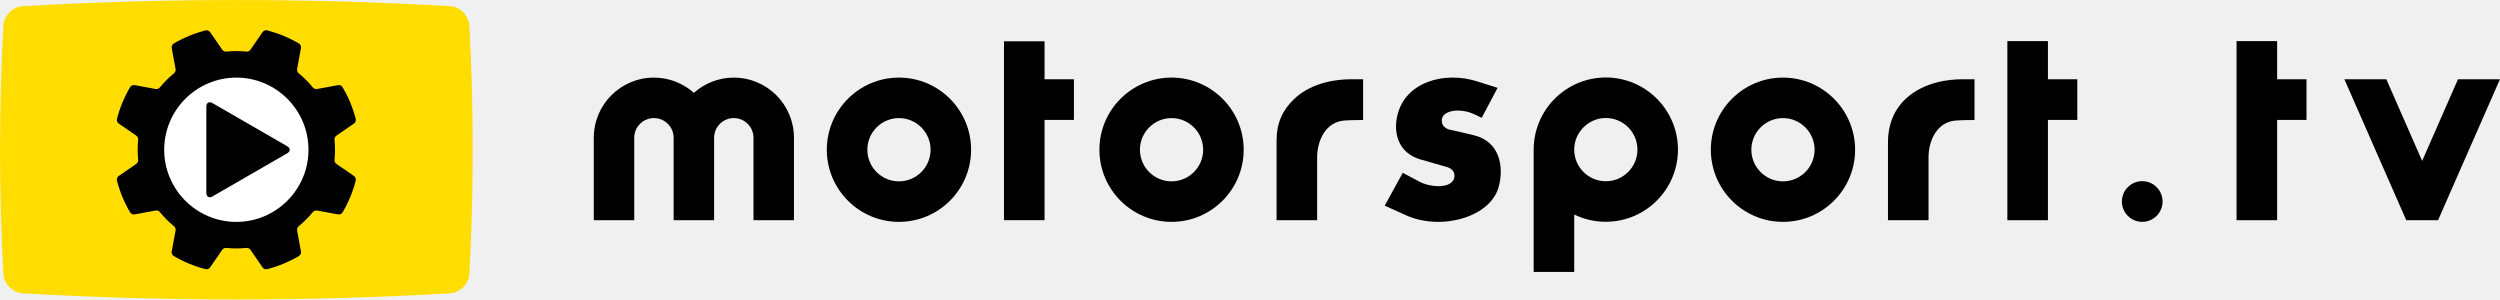
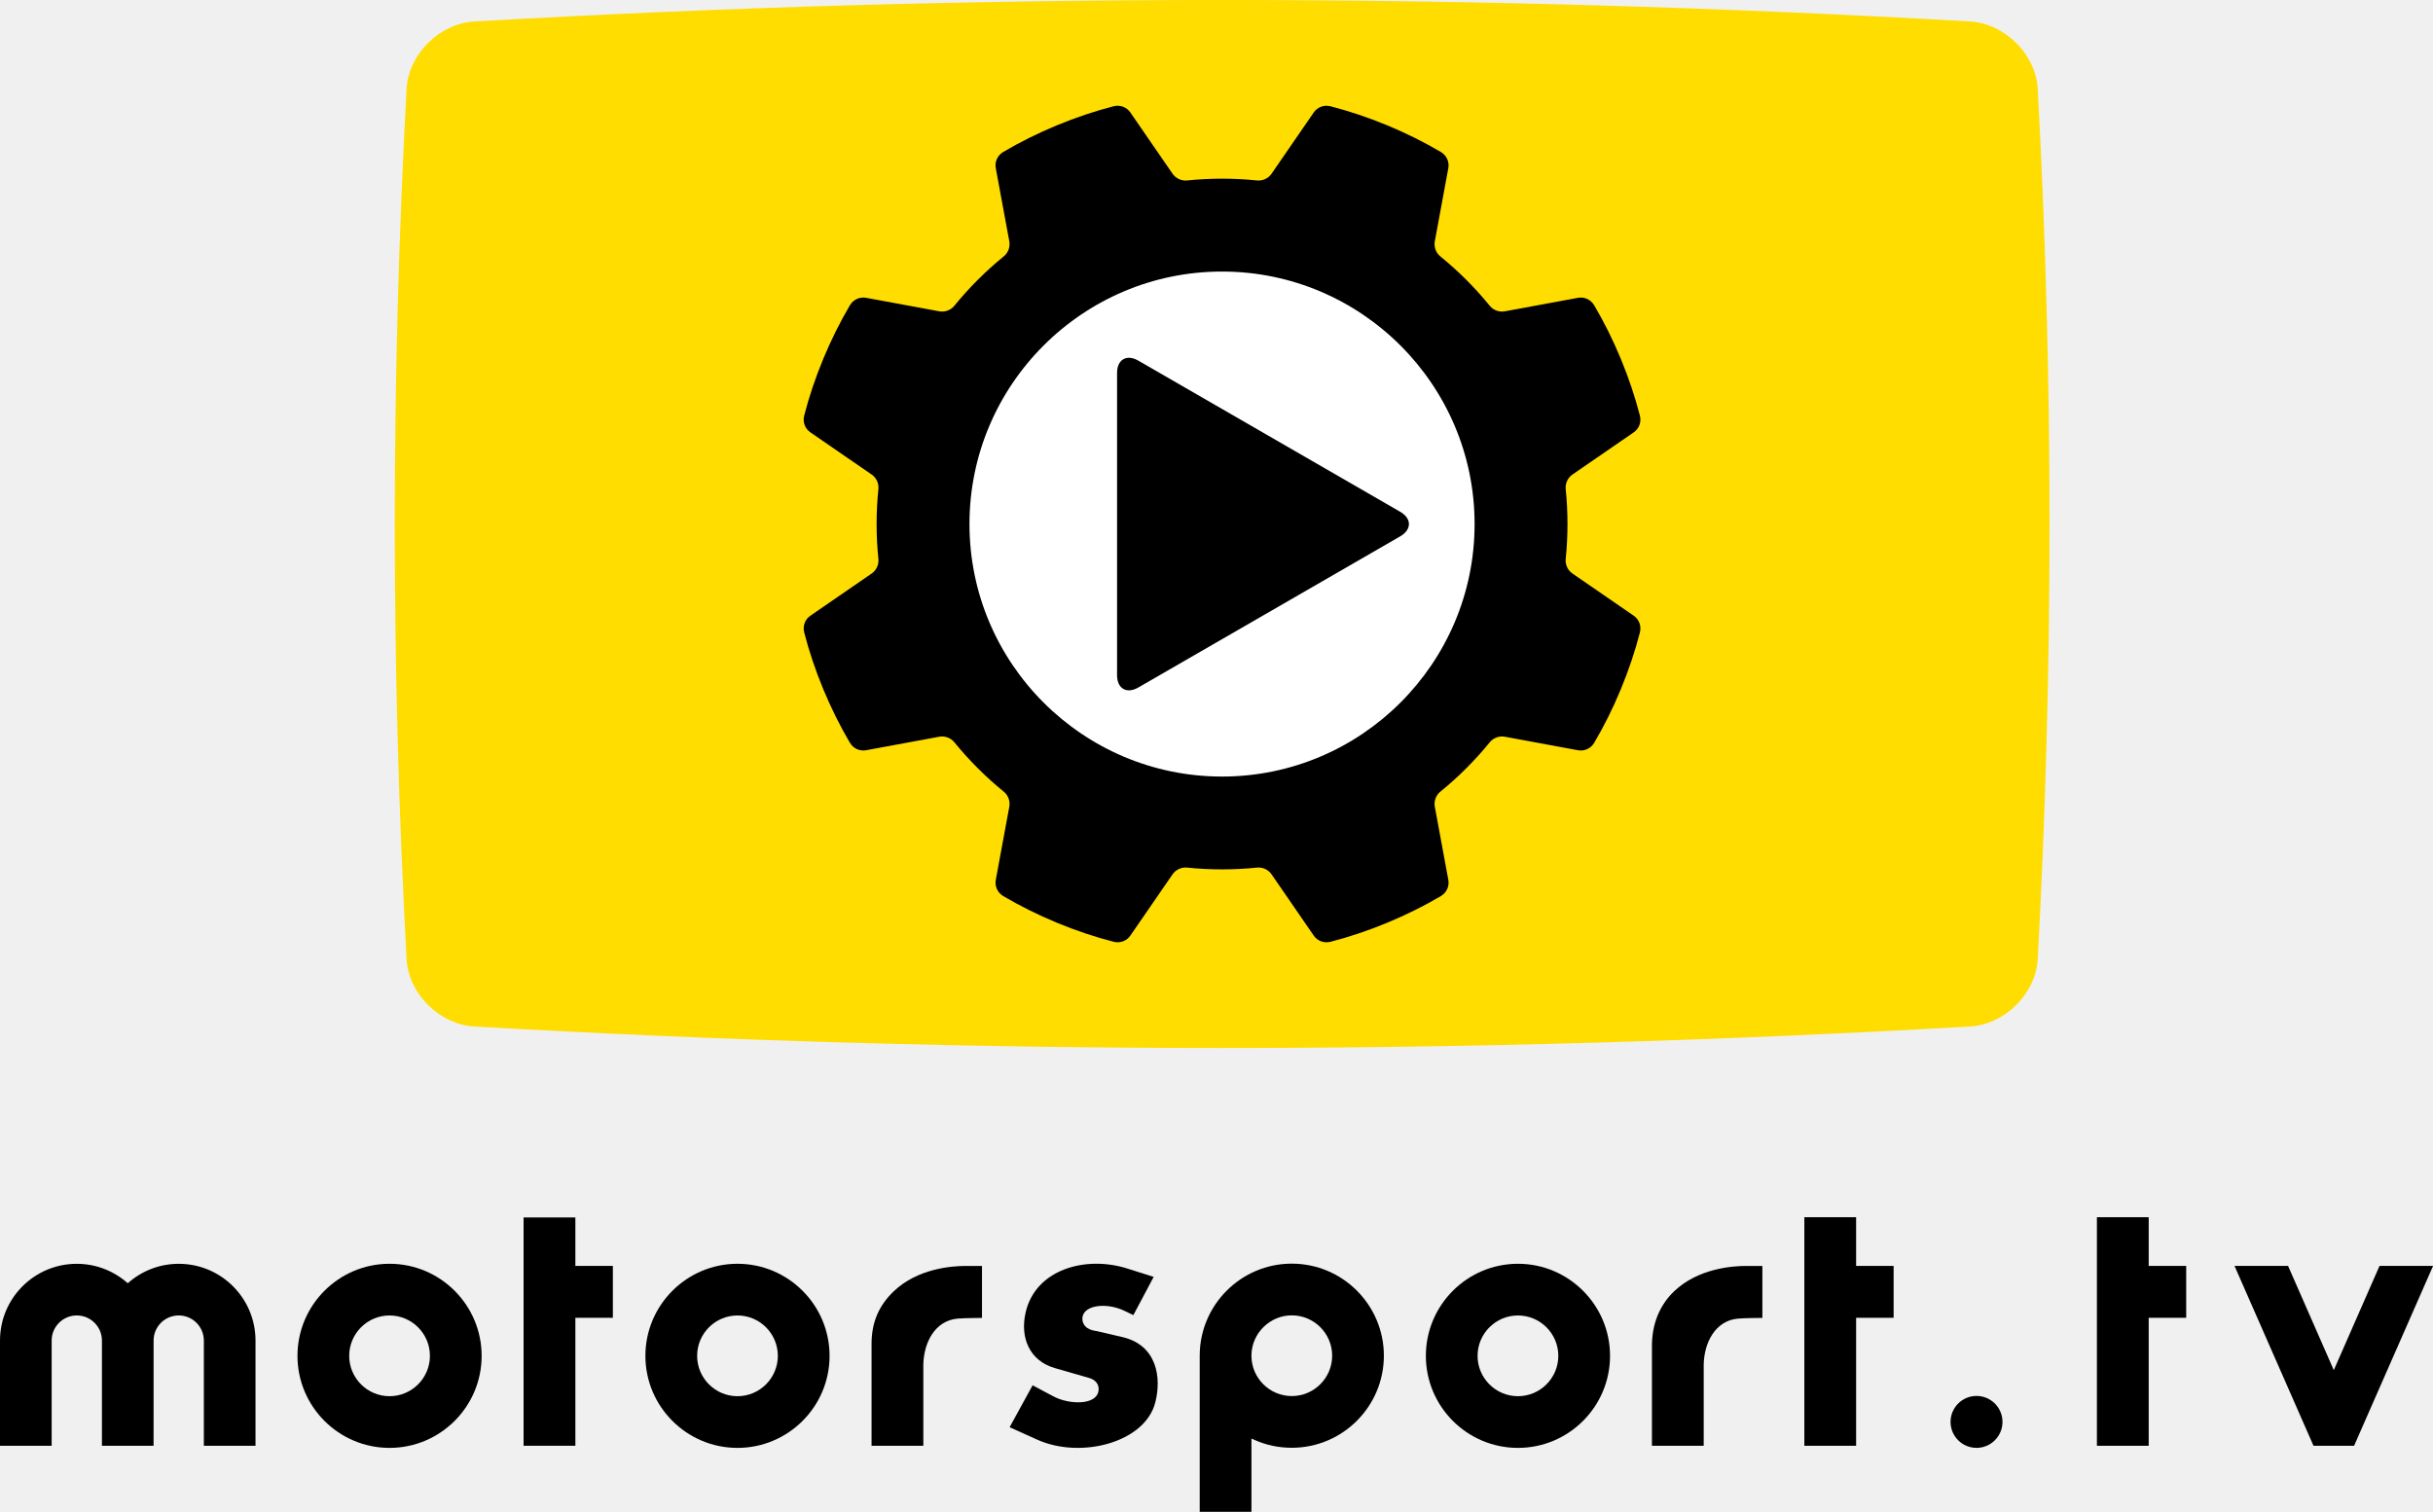
- <svg xmlns="http://www.w3.org/2000/svg" id="svg2" width="946.18" height="113.33" version="1.1" viewBox="0 0 946.18 113.33" xml:space="preserve">
-   <defs id="defs6">
-     <clipPath id="clipPath18">
-       <path id="path16" d="m0 612h792v-612h-792z" />
-     </clipPath>
-   </defs>
-   <g id="g10" transform="matrix(1.3333 0 0 -1.3333 -54.589 464.67)">
-     <g id="g12">
-       <g id="g14" clip-path="url(#clipPath18)">
-         <g id="g20" transform="translate(168.74 265.25)">
-           <path id="path22" d="m0 0c-40.519-2.327-80.882-2.327-121.4 0-2.792 0.201-5.25 2.649-5.43 5.422-1.279 23.618-1.28 47.042 0 70.665 0.18 2.773 2.638 5.221 5.43 5.422 40.523 2.327 80.886 2.327 121.4 0 2.792-0.201 5.25-2.649 5.431-5.422 1.279-23.623 1.279-47.047 0-70.665-0.181-2.773-2.639-5.221-5.431-5.422" fill="#fd0" />
-         </g>
-         <g id="g24" transform="translate(116.83 272.12)">
-           <path id="path26" d="m0 0c-0.541-0.139-1.076 0.072-1.374 0.515 0 0-3.165 4.608-3.419 4.967-0.253 0.359-0.702 0.577-1.149 0.536-1.882-0.195-3.796-0.198-5.712-1e-3 -0.448 0.041-0.896-0.176-1.149-0.535-0.254-0.359-3.419-4.967-3.419-4.967-0.298-0.443-0.833-0.654-1.374-0.515-1.492 0.383-3.047 0.902-4.596 1.544s-3.015 1.374-4.342 2.158c-0.48 0.284-0.71 0.811-0.607 1.336 0 0 1.02 5.497 1.095 5.93 0.074 0.433-0.089 0.903-0.434 1.191-1.469 1.193-2.824 2.544-4.04 4.039-0.287 0.344-0.757 0.508-1.19 0.434-0.433-0.075-5.93-1.095-5.93-1.095-0.524-0.103-1.052 0.127-1.336 0.607-0.784 1.326-1.516 2.793-2.158 4.342s-1.161 3.104-1.544 4.596c-0.139 0.541 0.072 1.076 0.515 1.374 0 0 4.608 3.165 4.967 3.419 0.359 0.253 0.576 0.701 0.535 1.149-0.197 1.916-0.194 3.83 1e-3 5.712 0.041 0.447-0.177 0.895-0.536 1.149s-4.967 3.419-4.967 3.419c-0.443 0.298-0.654 0.833-0.515 1.374 0.383 1.492 0.902 3.046 1.544 4.596 0.642 1.549 1.374 3.015 2.158 4.341 0.284 0.481 0.812 0.71 1.336 0.608 0 0 5.497-1.021 5.93-1.095s0.903 0.089 1.19 0.434c1.216 1.495 2.572 2.845 4.04 4.039 0.345 0.287 0.508 0.758 0.434 1.191-0.075 0.433-1.095 5.929-1.095 5.929-0.103 0.525 0.127 1.052 0.607 1.337 1.326 0.784 2.793 1.516 4.342 2.158 1.549 0.641 3.104 1.16 4.596 1.544 0.541 0.139 1.076-0.072 1.374-0.516 0 0 3.165-4.608 3.419-4.966 0.253-0.359 0.701-0.577 1.149-0.536 1.882 0.194 3.796 0.198 5.712 1e-3 0.447-0.041 0.896 0.176 1.149 0.534 0.254 0.359 3.419 4.967 3.419 4.967 0.298 0.444 0.833 0.655 1.374 0.516 1.492-0.384 3.046-0.903 4.596-1.544 1.549-0.642 3.015-1.374 4.341-2.158 0.481-0.285 0.711-0.812 0.608-1.337 0 0-1.021-5.496-1.095-5.929s0.089-0.904 0.434-1.191c1.468-1.194 2.824-2.544 4.04-4.039 0.287-0.345 0.757-0.509 1.19-0.434 0.433 0.074 5.929 1.095 5.929 1.095 0.525 0.103 1.052-0.127 1.337-0.608 0.784-1.326 1.516-2.792 2.158-4.341 0.641-1.55 1.16-3.104 1.544-4.596 0.139-0.541-0.072-1.076-0.516-1.374 0 0-4.608-3.165-4.966-3.419-0.359-0.254-0.576-0.702-0.535-1.149 0.197-1.916 0.193-3.83-1e-3 -5.712-0.041-0.448 0.177-0.896 0.536-1.149 0.358-0.254 4.966-3.419 4.966-3.419 0.444-0.298 0.655-0.833 0.516-1.374-0.384-1.492-0.903-3.047-1.544-4.596-0.642-1.55-1.374-3.016-2.158-4.342-0.284-0.48-0.812-0.71-1.336-0.607 0 0-5.497 1.02-5.93 1.095-0.433 0.074-0.903-0.09-1.19-0.434-1.216-1.495-2.572-2.846-4.04-4.039-0.345-0.288-0.508-0.758-0.434-1.191s1.095-5.93 1.095-5.93c0.102-0.525-0.127-1.052-0.608-1.336-1.326-0.784-2.792-1.516-4.341-2.158-1.55-0.642-3.104-1.161-4.596-1.544" />
-         </g>
-         <g id="g28" transform="translate(108.03 326.48)">
-           <path id="path30" d="m0 0c-11.293 0-20.479-9.186-20.479-20.479s9.186-20.479 20.479-20.479 20.479 9.186 20.479 20.479-9.186 20.479-20.479 20.479" fill="#fff" />
-         </g>
-         <g id="g32" transform="translate(122.47 307)">
-           <path id="path34" d="m0 0c0.953-0.55 0.953-1.45 0-2l-21.22-12.251c-0.953-0.55-1.732-0.1-1.732 1v24.502c0 1.1 0.779 1.55 1.732 1z" />
-         </g>
-         <g id="g36" transform="translate(337.45 336.79)">
-           <path id="path38" d="m0 0h-11.517v-50.782h11.517v28.463h8.338v11.54h-8.338z" />
-         </g>
-         <g id="g40" transform="translate(296.12 297.03)">
-           <path id="path42" d="m0 0c-4.95 0-8.972 4.032-8.972 8.976 0 4.95 4.022 8.982 8.972 8.982 4.953 0 8.979-4.032 8.979-8.982 0-4.944-4.026-8.976-8.979-8.976m0 29.456c-11.293 0-20.477-9.188-20.477-20.48 0-11.293 9.184-20.474 20.477-20.474 11.296 0 20.48 9.181 20.48 20.474 0 11.292-9.184 20.48-20.48 20.48" />
-         </g>
-         <g id="g44" transform="translate(373.5 297.03)">
-           <path id="path46" d="m0 0c-4.953 0-8.976 4.032-8.976 8.976 0 4.95 4.023 8.982 8.976 8.982 4.95 0 8.972-4.032 8.972-8.982 0-4.944-4.022-8.976-8.972-8.976m0 29.456c-11.296 0-20.48-9.188-20.48-20.48 0-11.293 9.184-20.474 20.48-20.474 11.293 0 20.477 9.181 20.477 20.474 0 11.292-9.184 20.48-20.477 20.48" />
-         </g>
-         <g id="g48" transform="translate(249.24 326.48)">
-           <path id="path50" d="m0 0c-4.354 0-8.318-1.643-11.335-4.325-3.017 2.682-6.981 4.325-11.335 4.325-9.431 0-17.076-7.645-17.076-17.076v-23.405h11.488v23.405c0 3.085 2.503 5.588 5.588 5.588 3.088 0 5.591-2.503 5.591-5.588v-23.405h11.485l6e-3 23.405c0 3.085 2.5 5.588 5.588 5.588 3.085 0 5.588-2.503 5.588-5.588v-23.405h11.488v23.405c0 9.431-7.645 17.076-17.076 17.076" />
-         </g>
-         <g id="g52" transform="translate(408.25 320.37)">
-           <path id="path54" d="m0 0c-3.232-3.088-4.937-6.815-4.937-11.677v-22.696h11.517v18.114c0.105 4.745 2.506 9.731 7.638 10.18 1.406 0.136 5.406 0.153 5.406 0.153v11.559h-3.668c-3.02 0-10.638-0.55-15.956-5.633" />
-         </g>
-         <g id="g56" transform="translate(547.06 297.03)">
-           <path id="path58" d="m0 0c-4.95 0-8.979 4.032-8.979 8.976 0 4.95 4.029 8.982 8.979 8.982 4.953 0 8.976-4.032 8.976-8.982 0-4.944-4.023-8.976-8.976-8.976m0 29.456c-11.293 0-20.477-9.188-20.477-20.48 0-11.293 9.184-20.474 20.477-20.474 11.296 0 20.48 9.181 20.48 20.474 0 11.292-9.184 20.48-20.48 20.48" />
-         </g>
-         <g id="g60" transform="translate(622.27 326.01)">
-           <path id="path62" d="m0 0v10.834h-11.514v-50.84h11.514v28.466h8.341v11.54z" />
-         </g>
-         <g id="g64" transform="translate(581.8 320.37)">
-           <path id="path66" d="m0 0c-3.232-3.088-4.937-7.29-4.937-12.152v-22.221h11.514v18.114c0.104 4.745 2.509 9.731 7.641 10.18 1.406 0.136 5.406 0.153 5.406 0.153v11.559h-3.668c-3.02 0-10.638-0.55-15.956-5.633" />
-         </g>
-         <g id="g68" transform="translate(496.77 297.06)">
-           <path id="path70" d="m0 0c-4.908 0-8.933 3.987-8.969 8.885l-3e-3 0.273c0.104 4.856 4.129 8.797 8.972 8.797 4.95 0 8.979-4.026 8.979-8.976s-4.029-8.979-8.979-8.979m0 29.456c-11.293 0-20.477-9.188-20.477-20.48v-34.715h11.508v16.285l0.752-0.332c2.571-1.139 5.34-1.715 8.217-1.715 11.293 0 20.48 9.187 20.48 20.48 0 11.289-9.187 20.477-20.48 20.477" />
-         </g>
-         <g id="g72" transform="translate(459.1 310.18)">
-           <path id="path74" d="m0 0-5.705 1.331c-0.355 0.078-2.88 0.225-3.18 2.444-0.367 3.326 5.188 4.071 9.328 2.07l1.991-0.96 4.521 8.507-5.845 1.848c-9.249 2.955-20.5-0.146-22.648-9.841-1.253-5.545 0.895-10.648 6.441-12.276l7.697-2.219c1.34-0.371 2.362-1.406 2.069-2.965-0.589-3.173-6.655-2.955-10.062-1.1l-4.576 2.438-5.113-9.324 6.063-2.737c9.767-4.436 24.115-0.664 26.338 8.292 1.409 5.468 0.368 12.715-7.319 14.492" />
-         </g>
-         <g id="g76" transform="translate(649.04 297.09)">
-           <path id="path78" d="m0 0c-3.186 0-5.777-2.591-5.777-5.776 0-3.186 2.591-5.777 5.777-5.777 3.185 0 5.776 2.591 5.776 5.777 0 3.185-2.591 5.776-5.776 5.776" />
-         </g>
-         <g id="g80" transform="translate(695.67 326.01)">
-           <path id="path82" d="m0 0h-8.338v10.834h-11.518v-50.841h11.518v28.466h8.338z" />
-         </g>
-         <g id="g84" transform="translate(733.01 286)">
-           <path id="path86" d="m0 0 17.564 40.007h-11.908l-10.168-23.176-10.167 23.176h-11.909l17.565-40.007z" />
-         </g>
-       </g>
-     </g>
+ <svg xmlns="http://www.w3.org/2000/svg" id="svg2" width="1287.2" height="800" version="1.1" viewBox="0 0 1287.2 800" xml:space="preserve">
+   <g id="g4702" transform="matrix(4.8936 0 0 4.8936 208.81 -.045454)" stroke-width="1.333">
+     <path id="path22" d="m170.39 111.01c-54.024 3.103-107.84 3.103-161.86 0-3.723-0.268-7-3.532-7.24-7.229-1.705-31.49-1.707-62.721 0-94.218 0.24-3.697 3.517-6.961 7.24-7.229 54.029-3.103 107.85-3.103 161.86 0 3.723 0.268 7 3.532 7.241 7.229 1.705 31.497 1.705 62.728 0 94.218-0.241 3.697-3.519 6.961-7.241 7.229" fill="#fd0" />
+     <path id="path26" d="m101.18 101.85c-0.721 0.185-1.435-0.096-1.832-0.687 0 0-4.22-6.144-4.559-6.622-0.337-0.479-0.936-0.769-1.532-0.715-2.509 0.26-5.061 0.264-7.616 0.001-0.597-0.055-1.195 0.235-1.532 0.713-0.339 0.479-4.559 6.622-4.559 6.622-0.397 0.591-1.111 0.872-1.832 0.687-1.989-0.511-4.063-1.203-6.128-2.059-2.065-0.856-4.02-1.832-5.789-2.877-0.64-0.379-0.947-1.081-0.809-1.781 0 0 1.36-7.329 1.46-7.907 0.099-0.577-0.119-1.204-0.579-1.588-1.959-1.591-3.765-3.392-5.386-5.385-0.383-0.459-1.009-0.677-1.587-0.579-0.577 0.1-7.907 1.46-7.907 1.46-0.699 0.137-1.403-0.169-1.781-0.809-1.045-1.768-2.021-3.724-2.877-5.789-0.856-2.065-1.548-4.139-2.059-6.128-0.185-0.721 0.096-1.435 0.687-1.832 0 0 6.144-4.22 6.622-4.559 0.479-0.337 0.768-0.935 0.713-1.532-0.263-2.555-0.259-5.106 0.001-7.616 0.055-0.596-0.236-1.193-0.715-1.532-0.479-0.339-6.622-4.559-6.622-4.559-0.591-0.397-0.872-1.111-0.687-1.832 0.511-1.989 1.203-4.061 2.059-6.128 0.856-2.065 1.832-4.02 2.877-5.788 0.379-0.641 1.083-0.947 1.781-0.811 0 0 7.329 1.361 7.907 1.46 0.577 0.099 1.204-0.119 1.587-0.579 1.621-1.993 3.429-3.793 5.386-5.385 0.46-0.383 0.677-1.011 0.579-1.588-0.1-0.577-1.46-7.905-1.46-7.905-0.137-0.7 0.169-1.403 0.809-1.783 1.768-1.045 3.724-2.021 5.789-2.877 2.065-0.855 4.139-1.547 6.128-2.059 0.721-0.185 1.435 0.096 1.832 0.688 0 0 4.22 6.144 4.559 6.621 0.337 0.479 0.935 0.769 1.532 0.715 2.509-0.259 5.061-0.264 7.616-0.001 0.596 0.055 1.195-0.235 1.532-0.712 0.339-0.479 4.559-6.622 4.559-6.622 0.397-0.592 1.111-0.873 1.832-0.688 1.989 0.512 4.061 1.204 6.128 2.059 2.065 0.856 4.02 1.832 5.788 2.877 0.641 0.38 0.948 1.083 0.811 1.783 0 0-1.361 7.328-1.46 7.905-0.099 0.577 0.119 1.205 0.579 1.588 1.957 1.592 3.765 3.392 5.386 5.385 0.383 0.46 1.009 0.679 1.587 0.579 0.577-0.099 7.905-1.46 7.905-1.46 0.7-0.137 1.403 0.169 1.783 0.811 1.045 1.768 2.021 3.723 2.877 5.788 0.855 2.067 1.547 4.139 2.059 6.128 0.185 0.721-0.096 1.435-0.688 1.832 0 0-6.144 4.22-6.621 4.559-0.479 0.339-0.768 0.936-0.713 1.532 0.263 2.555 0.257 5.106-1e-3 7.616-0.055 0.597 0.236 1.195 0.715 1.532 0.477 0.339 6.621 4.559 6.621 4.559 0.592 0.397 0.873 1.111 0.688 1.832-0.512 1.989-1.204 4.063-2.059 6.128-0.856 2.067-1.832 4.021-2.877 5.789-0.379 0.64-1.083 0.947-1.781 0.809 0 0-7.329-1.36-7.907-1.46-0.577-0.099-1.204 0.12-1.587 0.579-1.621 1.993-3.429 3.795-5.386 5.385-0.46 0.384-0.677 1.011-0.579 1.588 0.099 0.577 1.46 7.907 1.46 7.907 0.136 0.7-0.169 1.403-0.811 1.781-1.768 1.045-3.723 2.021-5.788 2.877-2.067 0.856-4.139 1.548-6.128 2.059" />
+     <path id="path30" d="m89.447 29.374c-15.057 0-27.305 12.248-27.305 27.305s12.248 27.305 27.305 27.305c15.057 0 27.305-12.248 27.305-27.305s-12.248-27.305-27.305-27.305" fill="#fff" />
+     <path id="path34" d="m108.7 55.347c1.271 0.733 1.271 1.933 0 2.667l-28.293 16.334c-1.271 0.733-2.309 0.133-2.309-1.333v-32.669c0-1.467 1.039-2.067 2.309-1.333z" />
+   </g>
+   <g id="g4696" transform="matrix(1.7843 0 0 1.7843 -400.98 616.37)" stroke-width="1.333">
+     <path id="path38" d="m395.33 15.628h-15.356v67.708h15.356v-37.95h11.117v-15.386h-11.117z" />
+     <path id="path42" d="m340.23 68.64c-6.6 0-11.962-5.376-11.962-11.968 0-6.6 5.362-11.976 11.962-11.976 6.604 0 11.972 5.376 11.972 11.976 0 6.592-5.368 11.968-11.972 11.968m0-39.274c-15.057 0-27.302 12.25-27.302 27.306 0 15.057 12.245 27.298 27.302 27.298 15.061 0 27.306-12.241 27.306-27.298 0-15.056-12.245-27.306-27.306-27.306" />
+     <path id="path46" d="m443.4 68.64c-6.604 0-11.968-5.376-11.968-11.968 0-6.6 5.364-11.976 11.968-11.976 6.6 0 11.962 5.376 11.962 11.976 0 6.592-5.362 11.968-11.962 11.968m0-39.274c-15.061 0-27.306 12.25-27.306 27.306 0 15.057 12.245 27.298 27.306 27.298 15.057 0 27.302-12.241 27.302-27.298 0-15.056-12.245-27.306-27.302-27.306" />
+     <path id="path50" d="m277.72 29.374c-5.805 0-11.09 2.191-15.113 5.766-4.023-3.576-9.308-5.766-15.113-5.766-12.574 0-22.767 10.193-22.767 22.767v31.206h15.317v-31.206c0-4.113 3.337-7.45 7.45-7.45 4.117 0 7.455 3.337 7.455 7.45v31.206h15.313l8e-3 -31.206c0-4.113 3.333-7.45 7.45-7.45 4.113 0 7.45 3.337 7.45 7.45v31.206h15.317v-31.206c0-12.574-10.193-22.767-22.767-22.767" />
+     <path id="path54" d="m489.73 37.521c-4.309 4.117-6.582 9.086-6.582 15.569v30.261h15.356v-24.151c0.14-6.327 3.341-12.974 10.184-13.573 1.875-0.181 7.208-0.204 7.208-0.204v-15.412h-4.891c-4.027 0-14.184 0.733-21.274 7.511" />
+     <path id="path58" d="m674.81 68.64c-6.6 0-11.972-5.376-11.972-11.968 0-6.6 5.372-11.976 11.972-11.976 6.604 0 11.968 5.376 11.968 11.976 0 6.592-5.364 11.968-11.968 11.968m0-39.274c-15.057 0-27.302 12.25-27.302 27.306 0 15.057 12.245 27.298 27.302 27.298 15.061 0 27.306-12.241 27.306-27.298 0-15.056-12.245-27.306-27.306-27.306" />
+     <path id="path62" d="m775.08 30.001v-14.445h-15.352v67.785h15.352v-37.954h11.121v-15.386z" />
+     <path id="path66" d="m721.12 37.521c-4.309 4.117-6.582 9.72-6.582 16.202v29.627h15.352v-24.151c0.139-6.327 3.345-12.974 10.188-13.573 1.875-0.181 7.208-0.204 7.208-0.204v-15.412h-4.891c-4.027 0-14.184 0.733-21.274 7.511" />
+     <path id="path70" d="m607.75 68.6c-6.544 0-11.91-5.316-11.958-11.846l-4e-3 -0.364c0.139-6.474 5.505-11.729 11.962-11.729 6.6 0 11.972 5.368 11.972 11.968s-5.372 11.972-11.972 11.972m0-39.274c-15.057 0-27.302 12.25-27.302 27.306v46.286h15.344v-21.713l1.003 0.443c3.428 1.519 7.12 2.287 10.956 2.287 15.057 0 27.306-12.249 27.306-27.306 0-15.052-12.249-27.302-27.306-27.302" />
+     <path id="path74" d="m557.53 51.107-7.606-1.775c-0.473-0.104-3.84-0.3-4.24-3.259-0.489-4.435 6.917-5.428 12.437-2.76l2.655 1.28 6.028-11.342-7.793-2.464c-12.332-3.94-27.333 0.195-30.197 13.121-1.671 7.393 1.193 14.197 8.588 16.368l10.262 2.959c1.787 0.495 3.149 1.875 2.759 3.953-0.785 4.231-8.873 3.94-13.416 1.467l-6.101-3.251-6.817 12.432 8.084 3.649c13.022 5.915 32.153 0.885 35.116-11.056 1.879-7.29 0.491-16.953-9.758-19.322" />
+     <path id="path78" d="m810.78 68.56c-4.248 0-7.702 3.455-7.702 7.701 0 4.248 3.455 7.702 7.702 7.702 4.247 0 7.701-3.455 7.701-7.702 0-4.247-3.455-7.701-7.701-7.701" />
+     <path id="path82" d="m872.95 30.001h-11.117v-14.445h-15.357v67.786h15.357v-37.954h11.117z" />
+     <path id="path86" d="m922.73 83.346 23.418-53.341h-15.877l-13.557 30.901-13.556-30.901h-15.878l23.419 53.341z" />
  </g>
</svg>
